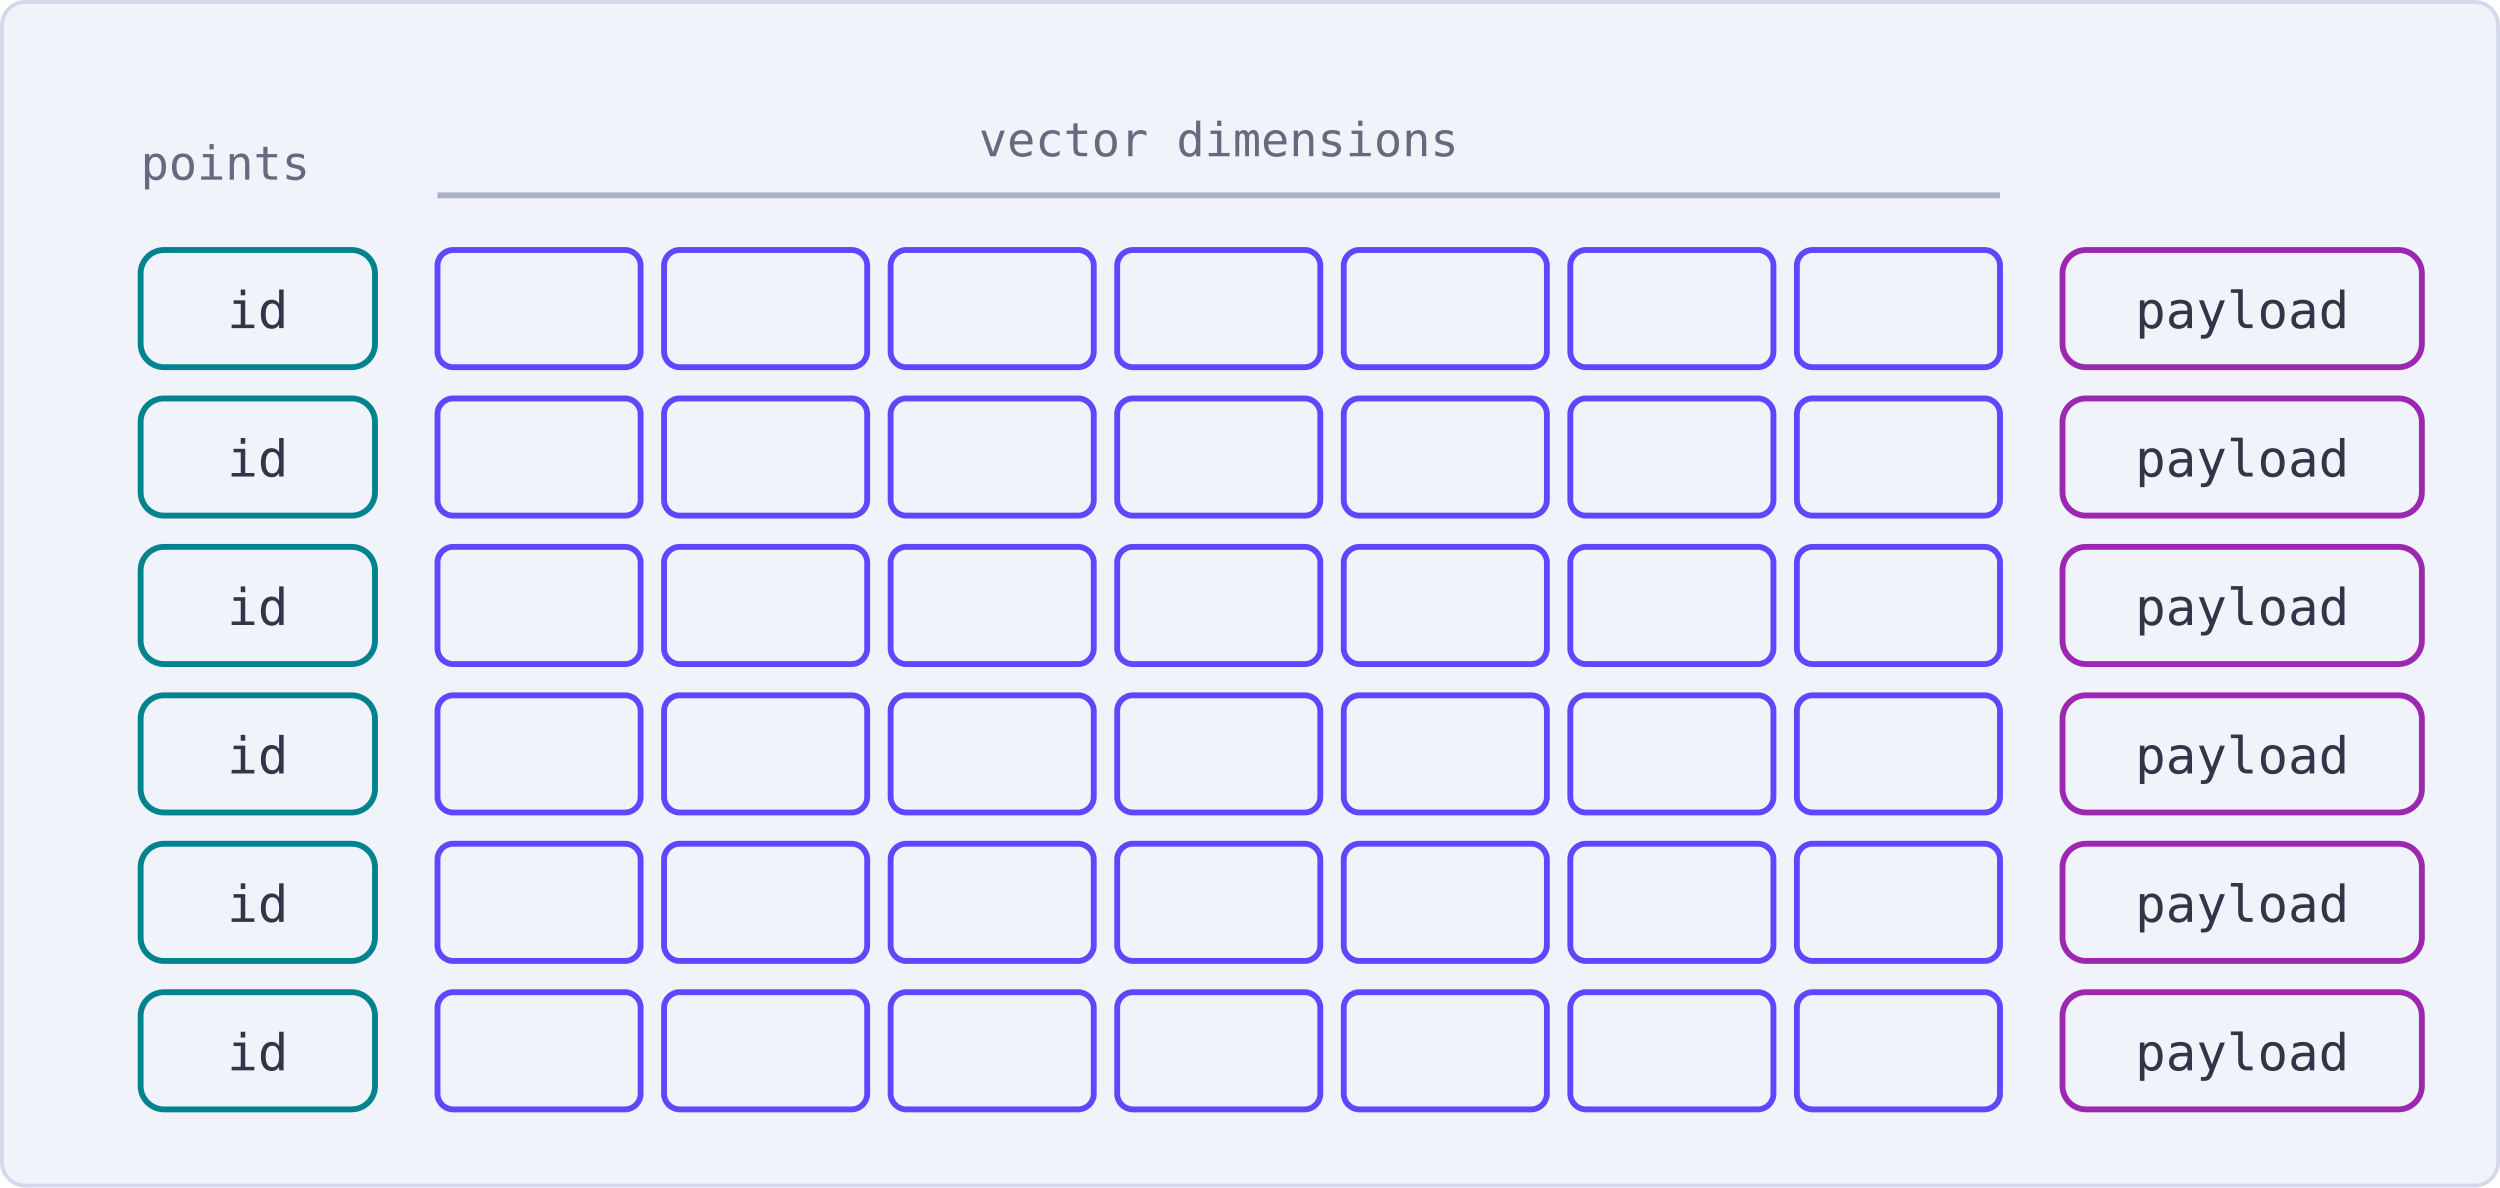
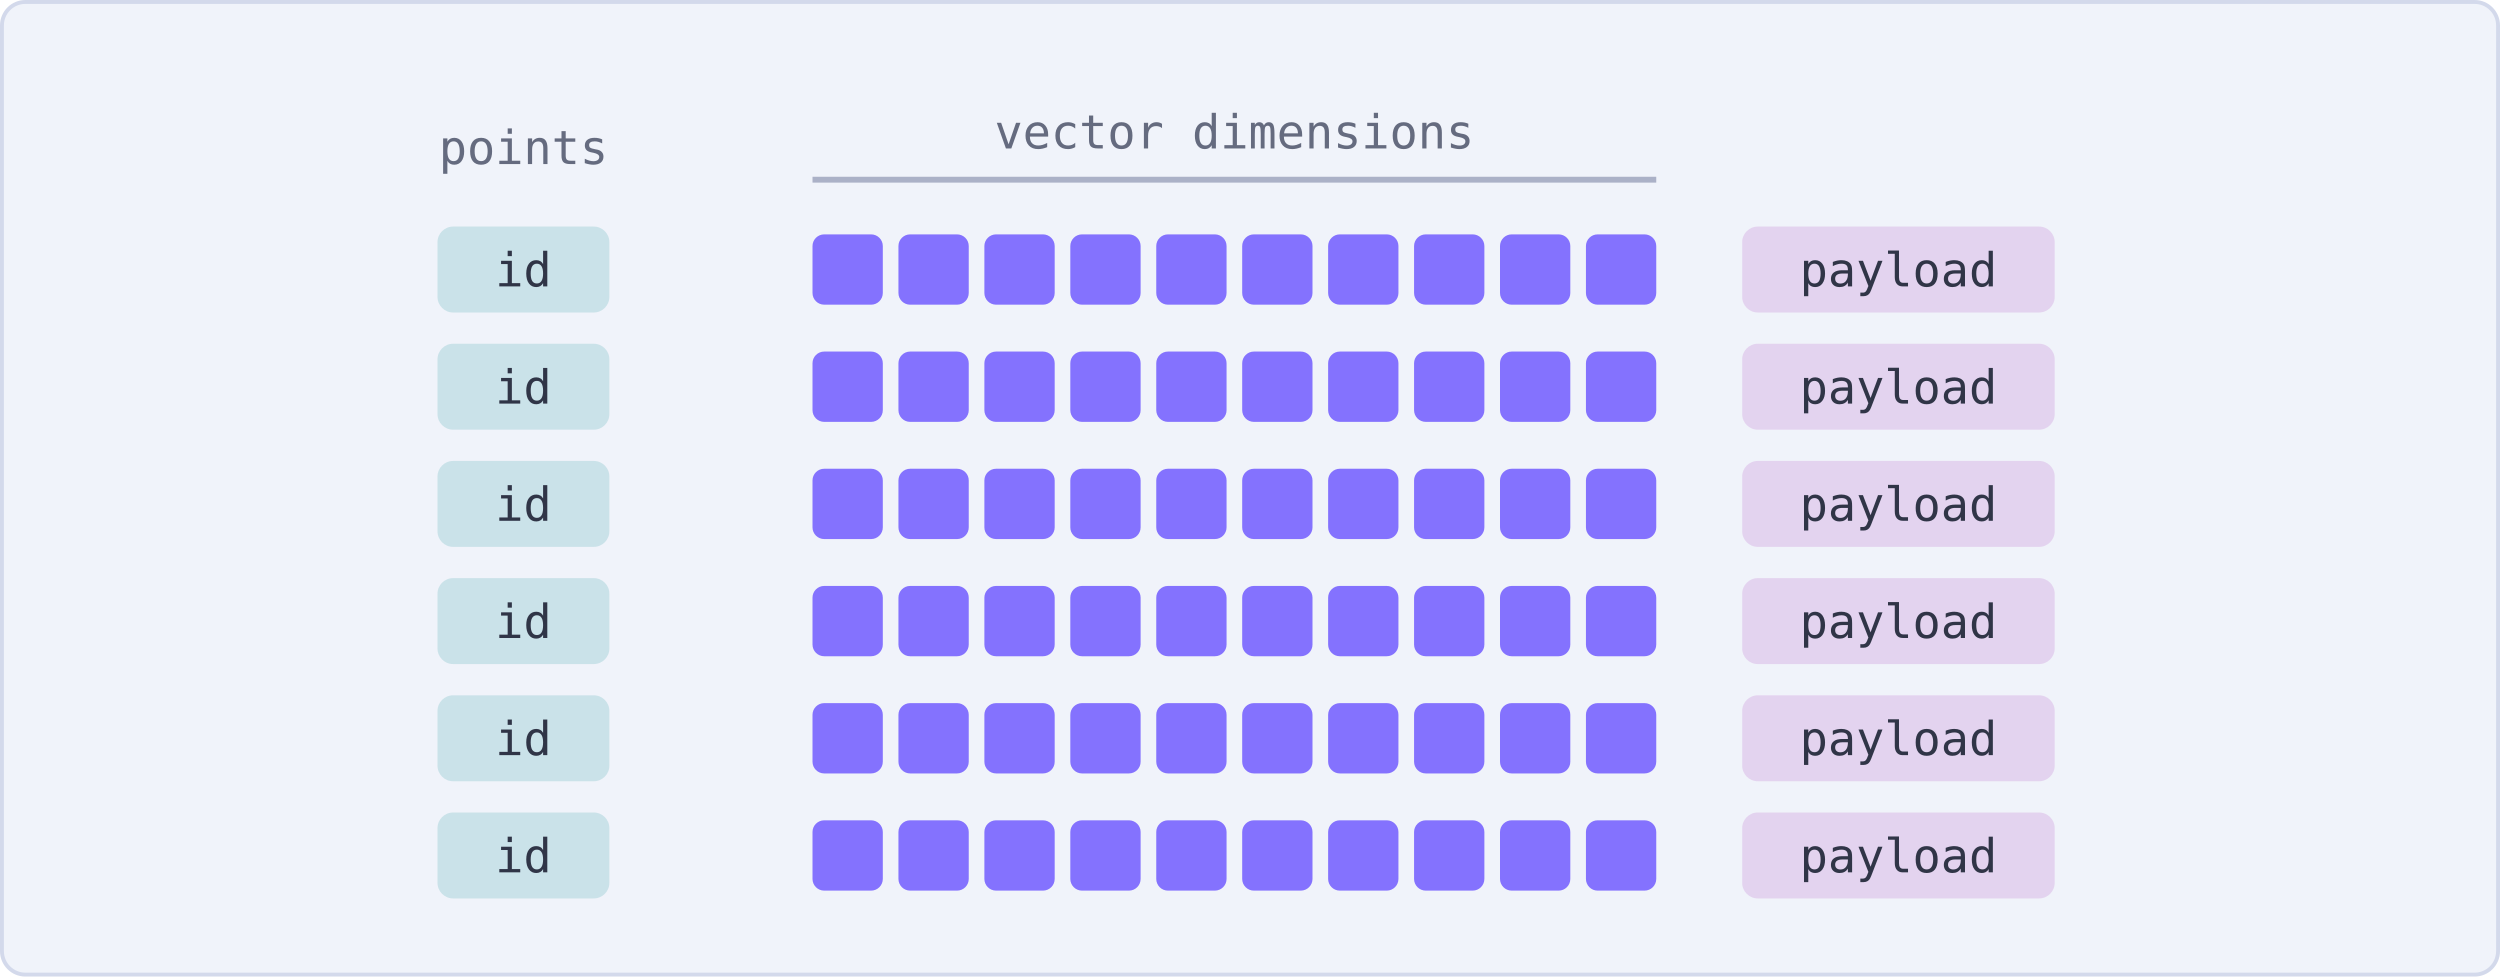
- <svg xmlns="http://www.w3.org/2000/svg" viewBox="0 0 640 304" role="img" aria-labelledby="description">
+ <svg xmlns="http://www.w3.org/2000/svg" viewBox="0 0 640 250" role="img" aria-labelledby="description">
  <defs>
    <marker id="arrow" viewBox="0 0 10 10" refX="9" refY="5" markerWidth="6" markerHeight="6" orient="auto-start-reverse">
      <path d="M0 0 L10 5 L0 10 Z" fill="#656b7f" />
    </marker>
-     <marker id="arrow-accent" viewBox="0 0 10 10" refX="9" refY="5" markerWidth="5" markerHeight="5" orient="auto-start-reverse">
-       <path d="M0 0 L10 5 L0 10 Z" fill="#dc244c" />
-     </marker>
  </defs>
-   <rect x="0.5" y="0.5" width="639" height="303" rx="6" fill="#f0f3fa" stroke="#d3d9eb" stroke-width="1" />
+   <rect x="0.5" y="0.5" width="639" height="249" rx="6" fill="#f0f3fa" stroke="#d3d9eb" stroke-width="1" />
  <g font-family="'Geist Mono', ui-monospace, SFMono-Regular, Menlo, Consolas, monospace">
-     <text x="312" y="40" font-size="12" text-anchor="middle" fill="#656b7f">vector dimensions</text>
-     <line x1="112" y1="50" x2="512" y2="50" stroke="#abb1c7" stroke-width="1.5" />
-     <text x="36" y="46" font-size="12" fill="#656b7f">points</text>
-     <rect x="36" y="64" width="60" height="30" rx="6" fill="none" stroke="#00838f" stroke-width="1.5" />
-     <text x="66" y="84" font-size="13" text-anchor="middle" fill="#303547">id</text>
-     <rect x="112" y="64" width="52" height="30" rx="4" fill="none" stroke="#6047ff" stroke-width="1.5" />
-     <rect x="170" y="64" width="52" height="30" rx="4" fill="none" stroke="#6047ff" stroke-width="1.5" />
-     <rect x="228" y="64" width="52" height="30" rx="4" fill="none" stroke="#6047ff" stroke-width="1.5" />
-     <rect x="286" y="64" width="52" height="30" rx="4" fill="none" stroke="#6047ff" stroke-width="1.5" />
-     <rect x="344" y="64" width="52" height="30" rx="4" fill="none" stroke="#6047ff" stroke-width="1.5" />
-     <rect x="402" y="64" width="52" height="30" rx="4" fill="none" stroke="#6047ff" stroke-width="1.5" />
-     <rect x="460" y="64" width="52" height="30" rx="4" fill="none" stroke="#6047ff" stroke-width="1.5" />
-     <rect x="528" y="64" width="92" height="30" rx="6" fill="none" stroke="#9c27b0" stroke-width="1.5" />
-     <text x="574" y="84" font-size="13" text-anchor="middle" fill="#303547">payload</text>
-     <rect x="36" y="102" width="60" height="30" rx="6" fill="none" stroke="#00838f" stroke-width="1.5" />
-     <text x="66" y="122" font-size="13" text-anchor="middle" fill="#303547">id</text>
-     <rect x="112" y="102" width="52" height="30" rx="4" fill="none" stroke="#6047ff" stroke-width="1.5" />
-     <rect x="170" y="102" width="52" height="30" rx="4" fill="none" stroke="#6047ff" stroke-width="1.5" />
-     <rect x="228" y="102" width="52" height="30" rx="4" fill="none" stroke="#6047ff" stroke-width="1.5" />
-     <rect x="286" y="102" width="52" height="30" rx="4" fill="none" stroke="#6047ff" stroke-width="1.5" />
-     <rect x="344" y="102" width="52" height="30" rx="4" fill="none" stroke="#6047ff" stroke-width="1.5" />
-     <rect x="402" y="102" width="52" height="30" rx="4" fill="none" stroke="#6047ff" stroke-width="1.5" />
-     <rect x="460" y="102" width="52" height="30" rx="4" fill="none" stroke="#6047ff" stroke-width="1.5" />
-     <rect x="528" y="102" width="92" height="30" rx="6" fill="none" stroke="#9c27b0" stroke-width="1.5" />
-     <text x="574" y="122" font-size="13" text-anchor="middle" fill="#303547">payload</text>
-     <rect x="36" y="140" width="60" height="30" rx="6" fill="none" stroke="#00838f" stroke-width="1.5" />
-     <text x="66" y="160" font-size="13" text-anchor="middle" fill="#303547">id</text>
-     <rect x="112" y="140" width="52" height="30" rx="4" fill="none" stroke="#6047ff" stroke-width="1.5" />
-     <rect x="170" y="140" width="52" height="30" rx="4" fill="none" stroke="#6047ff" stroke-width="1.5" />
-     <rect x="228" y="140" width="52" height="30" rx="4" fill="none" stroke="#6047ff" stroke-width="1.5" />
-     <rect x="286" y="140" width="52" height="30" rx="4" fill="none" stroke="#6047ff" stroke-width="1.5" />
-     <rect x="344" y="140" width="52" height="30" rx="4" fill="none" stroke="#6047ff" stroke-width="1.5" />
-     <rect x="402" y="140" width="52" height="30" rx="4" fill="none" stroke="#6047ff" stroke-width="1.5" />
-     <rect x="460" y="140" width="52" height="30" rx="4" fill="none" stroke="#6047ff" stroke-width="1.5" />
-     <rect x="528" y="140" width="92" height="30" rx="6" fill="none" stroke="#9c27b0" stroke-width="1.5" />
-     <text x="574" y="160" font-size="13" text-anchor="middle" fill="#303547">payload</text>
-     <rect x="36" y="178" width="60" height="30" rx="6" fill="none" stroke="#00838f" stroke-width="1.5" />
-     <text x="66" y="198" font-size="13" text-anchor="middle" fill="#303547">id</text>
-     <rect x="112" y="178" width="52" height="30" rx="4" fill="none" stroke="#6047ff" stroke-width="1.5" />
-     <rect x="170" y="178" width="52" height="30" rx="4" fill="none" stroke="#6047ff" stroke-width="1.5" />
-     <rect x="228" y="178" width="52" height="30" rx="4" fill="none" stroke="#6047ff" stroke-width="1.5" />
-     <rect x="286" y="178" width="52" height="30" rx="4" fill="none" stroke="#6047ff" stroke-width="1.5" />
-     <rect x="344" y="178" width="52" height="30" rx="4" fill="none" stroke="#6047ff" stroke-width="1.5" />
-     <rect x="402" y="178" width="52" height="30" rx="4" fill="none" stroke="#6047ff" stroke-width="1.5" />
-     <rect x="460" y="178" width="52" height="30" rx="4" fill="none" stroke="#6047ff" stroke-width="1.5" />
-     <rect x="528" y="178" width="92" height="30" rx="6" fill="none" stroke="#9c27b0" stroke-width="1.5" />
-     <text x="574" y="198" font-size="13" text-anchor="middle" fill="#303547">payload</text>
-     <rect x="36" y="216" width="60" height="30" rx="6" fill="none" stroke="#00838f" stroke-width="1.5" />
-     <text x="66" y="236" font-size="13" text-anchor="middle" fill="#303547">id</text>
-     <rect x="112" y="216" width="52" height="30" rx="4" fill="none" stroke="#6047ff" stroke-width="1.5" />
-     <rect x="170" y="216" width="52" height="30" rx="4" fill="none" stroke="#6047ff" stroke-width="1.5" />
-     <rect x="228" y="216" width="52" height="30" rx="4" fill="none" stroke="#6047ff" stroke-width="1.5" />
-     <rect x="286" y="216" width="52" height="30" rx="4" fill="none" stroke="#6047ff" stroke-width="1.5" />
-     <rect x="344" y="216" width="52" height="30" rx="4" fill="none" stroke="#6047ff" stroke-width="1.5" />
-     <rect x="402" y="216" width="52" height="30" rx="4" fill="none" stroke="#6047ff" stroke-width="1.5" />
-     <rect x="460" y="216" width="52" height="30" rx="4" fill="none" stroke="#6047ff" stroke-width="1.5" />
-     <rect x="528" y="216" width="92" height="30" rx="6" fill="none" stroke="#9c27b0" stroke-width="1.5" />
-     <text x="574" y="236" font-size="13" text-anchor="middle" fill="#303547">payload</text>
-     <rect x="36" y="254" width="60" height="30" rx="6" fill="none" stroke="#00838f" stroke-width="1.5" />
-     <text x="66" y="274" font-size="13" text-anchor="middle" fill="#303547">id</text>
-     <rect x="112" y="254" width="52" height="30" rx="4" fill="none" stroke="#6047ff" stroke-width="1.5" />
-     <rect x="170" y="254" width="52" height="30" rx="4" fill="none" stroke="#6047ff" stroke-width="1.5" />
-     <rect x="228" y="254" width="52" height="30" rx="4" fill="none" stroke="#6047ff" stroke-width="1.5" />
-     <rect x="286" y="254" width="52" height="30" rx="4" fill="none" stroke="#6047ff" stroke-width="1.5" />
-     <rect x="344" y="254" width="52" height="30" rx="4" fill="none" stroke="#6047ff" stroke-width="1.5" />
-     <rect x="402" y="254" width="52" height="30" rx="4" fill="none" stroke="#6047ff" stroke-width="1.5" />
-     <rect x="460" y="254" width="52" height="30" rx="4" fill="none" stroke="#6047ff" stroke-width="1.5" />
-     <rect x="528" y="254" width="92" height="30" rx="6" fill="none" stroke="#9c27b0" stroke-width="1.5" />
-     <text x="574" y="274" font-size="13" text-anchor="middle" fill="#303547">payload</text>
+     <text x="316" y="38" font-size="12" text-anchor="middle" fill="#656b7f">vector dimensions</text>
+     <line x1="208" y1="46" x2="424" y2="46" stroke="#abb1c7" stroke-width="1.5" />
+     <text x="134" y="42" font-size="12" text-anchor="middle" fill="#656b7f">points</text>
+     <rect x="112" y="58" width="44" height="22" rx="4" fill="#00838f" fill-opacity="0.16" />
+     <text x="134" y="73.32" font-size="12" text-anchor="middle" fill="#303547">id</text>
+     <rect x="208" y="60" width="18" height="18" rx="3" fill="#6047ff" fill-opacity="0.75" />
+     <rect x="230" y="60" width="18" height="18" rx="3" fill="#6047ff" fill-opacity="0.75" />
+     <rect x="252" y="60" width="18" height="18" rx="3" fill="#6047ff" fill-opacity="0.75" />
+     <rect x="274" y="60" width="18" height="18" rx="3" fill="#6047ff" fill-opacity="0.75" />
+     <rect x="296" y="60" width="18" height="18" rx="3" fill="#6047ff" fill-opacity="0.75" />
+     <rect x="318" y="60" width="18" height="18" rx="3" fill="#6047ff" fill-opacity="0.75" />
+     <rect x="340" y="60" width="18" height="18" rx="3" fill="#6047ff" fill-opacity="0.75" />
+     <rect x="362" y="60" width="18" height="18" rx="3" fill="#6047ff" fill-opacity="0.75" />
+     <rect x="384" y="60" width="18" height="18" rx="3" fill="#6047ff" fill-opacity="0.75" />
+     <rect x="406" y="60" width="18" height="18" rx="3" fill="#6047ff" fill-opacity="0.75" />
+     <rect x="446" y="58" width="80" height="22" rx="4" fill="#9c27b0" fill-opacity="0.16" />
+     <text x="486" y="73.32" font-size="12" text-anchor="middle" fill="#303547">payload</text>
+     <rect x="112" y="88" width="44" height="22" rx="4" fill="#00838f" fill-opacity="0.16" />
+     <text x="134" y="103.32" font-size="12" text-anchor="middle" fill="#303547">id</text>
+     <rect x="208" y="90" width="18" height="18" rx="3" fill="#6047ff" fill-opacity="0.75" />
+     <rect x="230" y="90" width="18" height="18" rx="3" fill="#6047ff" fill-opacity="0.75" />
+     <rect x="252" y="90" width="18" height="18" rx="3" fill="#6047ff" fill-opacity="0.75" />
+     <rect x="274" y="90" width="18" height="18" rx="3" fill="#6047ff" fill-opacity="0.75" />
+     <rect x="296" y="90" width="18" height="18" rx="3" fill="#6047ff" fill-opacity="0.75" />
+     <rect x="318" y="90" width="18" height="18" rx="3" fill="#6047ff" fill-opacity="0.75" />
+     <rect x="340" y="90" width="18" height="18" rx="3" fill="#6047ff" fill-opacity="0.75" />
+     <rect x="362" y="90" width="18" height="18" rx="3" fill="#6047ff" fill-opacity="0.75" />
+     <rect x="384" y="90" width="18" height="18" rx="3" fill="#6047ff" fill-opacity="0.75" />
+     <rect x="406" y="90" width="18" height="18" rx="3" fill="#6047ff" fill-opacity="0.75" />
+     <rect x="446" y="88" width="80" height="22" rx="4" fill="#9c27b0" fill-opacity="0.16" />
+     <text x="486" y="103.32" font-size="12" text-anchor="middle" fill="#303547">payload</text>
+     <rect x="112" y="118" width="44" height="22" rx="4" fill="#00838f" fill-opacity="0.16" />
+     <text x="134" y="133.32" font-size="12" text-anchor="middle" fill="#303547">id</text>
+     <rect x="208" y="120" width="18" height="18" rx="3" fill="#6047ff" fill-opacity="0.75" />
+     <rect x="230" y="120" width="18" height="18" rx="3" fill="#6047ff" fill-opacity="0.75" />
+     <rect x="252" y="120" width="18" height="18" rx="3" fill="#6047ff" fill-opacity="0.75" />
+     <rect x="274" y="120" width="18" height="18" rx="3" fill="#6047ff" fill-opacity="0.75" />
+     <rect x="296" y="120" width="18" height="18" rx="3" fill="#6047ff" fill-opacity="0.75" />
+     <rect x="318" y="120" width="18" height="18" rx="3" fill="#6047ff" fill-opacity="0.75" />
+     <rect x="340" y="120" width="18" height="18" rx="3" fill="#6047ff" fill-opacity="0.75" />
+     <rect x="362" y="120" width="18" height="18" rx="3" fill="#6047ff" fill-opacity="0.75" />
+     <rect x="384" y="120" width="18" height="18" rx="3" fill="#6047ff" fill-opacity="0.75" />
+     <rect x="406" y="120" width="18" height="18" rx="3" fill="#6047ff" fill-opacity="0.75" />
+     <rect x="446" y="118" width="80" height="22" rx="4" fill="#9c27b0" fill-opacity="0.16" />
+     <text x="486" y="133.32" font-size="12" text-anchor="middle" fill="#303547">payload</text>
+     <rect x="112" y="148" width="44" height="22" rx="4" fill="#00838f" fill-opacity="0.16" />
+     <text x="134" y="163.32" font-size="12" text-anchor="middle" fill="#303547">id</text>
+     <rect x="208" y="150" width="18" height="18" rx="3" fill="#6047ff" fill-opacity="0.75" />
+     <rect x="230" y="150" width="18" height="18" rx="3" fill="#6047ff" fill-opacity="0.75" />
+     <rect x="252" y="150" width="18" height="18" rx="3" fill="#6047ff" fill-opacity="0.75" />
+     <rect x="274" y="150" width="18" height="18" rx="3" fill="#6047ff" fill-opacity="0.75" />
+     <rect x="296" y="150" width="18" height="18" rx="3" fill="#6047ff" fill-opacity="0.75" />
+     <rect x="318" y="150" width="18" height="18" rx="3" fill="#6047ff" fill-opacity="0.75" />
+     <rect x="340" y="150" width="18" height="18" rx="3" fill="#6047ff" fill-opacity="0.75" />
+     <rect x="362" y="150" width="18" height="18" rx="3" fill="#6047ff" fill-opacity="0.75" />
+     <rect x="384" y="150" width="18" height="18" rx="3" fill="#6047ff" fill-opacity="0.75" />
+     <rect x="406" y="150" width="18" height="18" rx="3" fill="#6047ff" fill-opacity="0.75" />
+     <rect x="446" y="148" width="80" height="22" rx="4" fill="#9c27b0" fill-opacity="0.16" />
+     <text x="486" y="163.32" font-size="12" text-anchor="middle" fill="#303547">payload</text>
+     <rect x="112" y="178" width="44" height="22" rx="4" fill="#00838f" fill-opacity="0.16" />
+     <text x="134" y="193.32" font-size="12" text-anchor="middle" fill="#303547">id</text>
+     <rect x="208" y="180" width="18" height="18" rx="3" fill="#6047ff" fill-opacity="0.75" />
+     <rect x="230" y="180" width="18" height="18" rx="3" fill="#6047ff" fill-opacity="0.75" />
+     <rect x="252" y="180" width="18" height="18" rx="3" fill="#6047ff" fill-opacity="0.75" />
+     <rect x="274" y="180" width="18" height="18" rx="3" fill="#6047ff" fill-opacity="0.75" />
+     <rect x="296" y="180" width="18" height="18" rx="3" fill="#6047ff" fill-opacity="0.75" />
+     <rect x="318" y="180" width="18" height="18" rx="3" fill="#6047ff" fill-opacity="0.75" />
+     <rect x="340" y="180" width="18" height="18" rx="3" fill="#6047ff" fill-opacity="0.75" />
+     <rect x="362" y="180" width="18" height="18" rx="3" fill="#6047ff" fill-opacity="0.75" />
+     <rect x="384" y="180" width="18" height="18" rx="3" fill="#6047ff" fill-opacity="0.75" />
+     <rect x="406" y="180" width="18" height="18" rx="3" fill="#6047ff" fill-opacity="0.75" />
+     <rect x="446" y="178" width="80" height="22" rx="4" fill="#9c27b0" fill-opacity="0.16" />
+     <text x="486" y="193.32" font-size="12" text-anchor="middle" fill="#303547">payload</text>
+     <rect x="112" y="208" width="44" height="22" rx="4" fill="#00838f" fill-opacity="0.16" />
+     <text x="134" y="223.32" font-size="12" text-anchor="middle" fill="#303547">id</text>
+     <rect x="208" y="210" width="18" height="18" rx="3" fill="#6047ff" fill-opacity="0.75" />
+     <rect x="230" y="210" width="18" height="18" rx="3" fill="#6047ff" fill-opacity="0.75" />
+     <rect x="252" y="210" width="18" height="18" rx="3" fill="#6047ff" fill-opacity="0.75" />
+     <rect x="274" y="210" width="18" height="18" rx="3" fill="#6047ff" fill-opacity="0.75" />
+     <rect x="296" y="210" width="18" height="18" rx="3" fill="#6047ff" fill-opacity="0.75" />
+     <rect x="318" y="210" width="18" height="18" rx="3" fill="#6047ff" fill-opacity="0.75" />
+     <rect x="340" y="210" width="18" height="18" rx="3" fill="#6047ff" fill-opacity="0.75" />
+     <rect x="362" y="210" width="18" height="18" rx="3" fill="#6047ff" fill-opacity="0.75" />
+     <rect x="384" y="210" width="18" height="18" rx="3" fill="#6047ff" fill-opacity="0.75" />
+     <rect x="406" y="210" width="18" height="18" rx="3" fill="#6047ff" fill-opacity="0.75" />
+     <rect x="446" y="208" width="80" height="22" rx="4" fill="#9c27b0" fill-opacity="0.16" />
+     <text x="486" y="223.32" font-size="12" text-anchor="middle" fill="#303547">payload</text>
  </g>
</svg>
